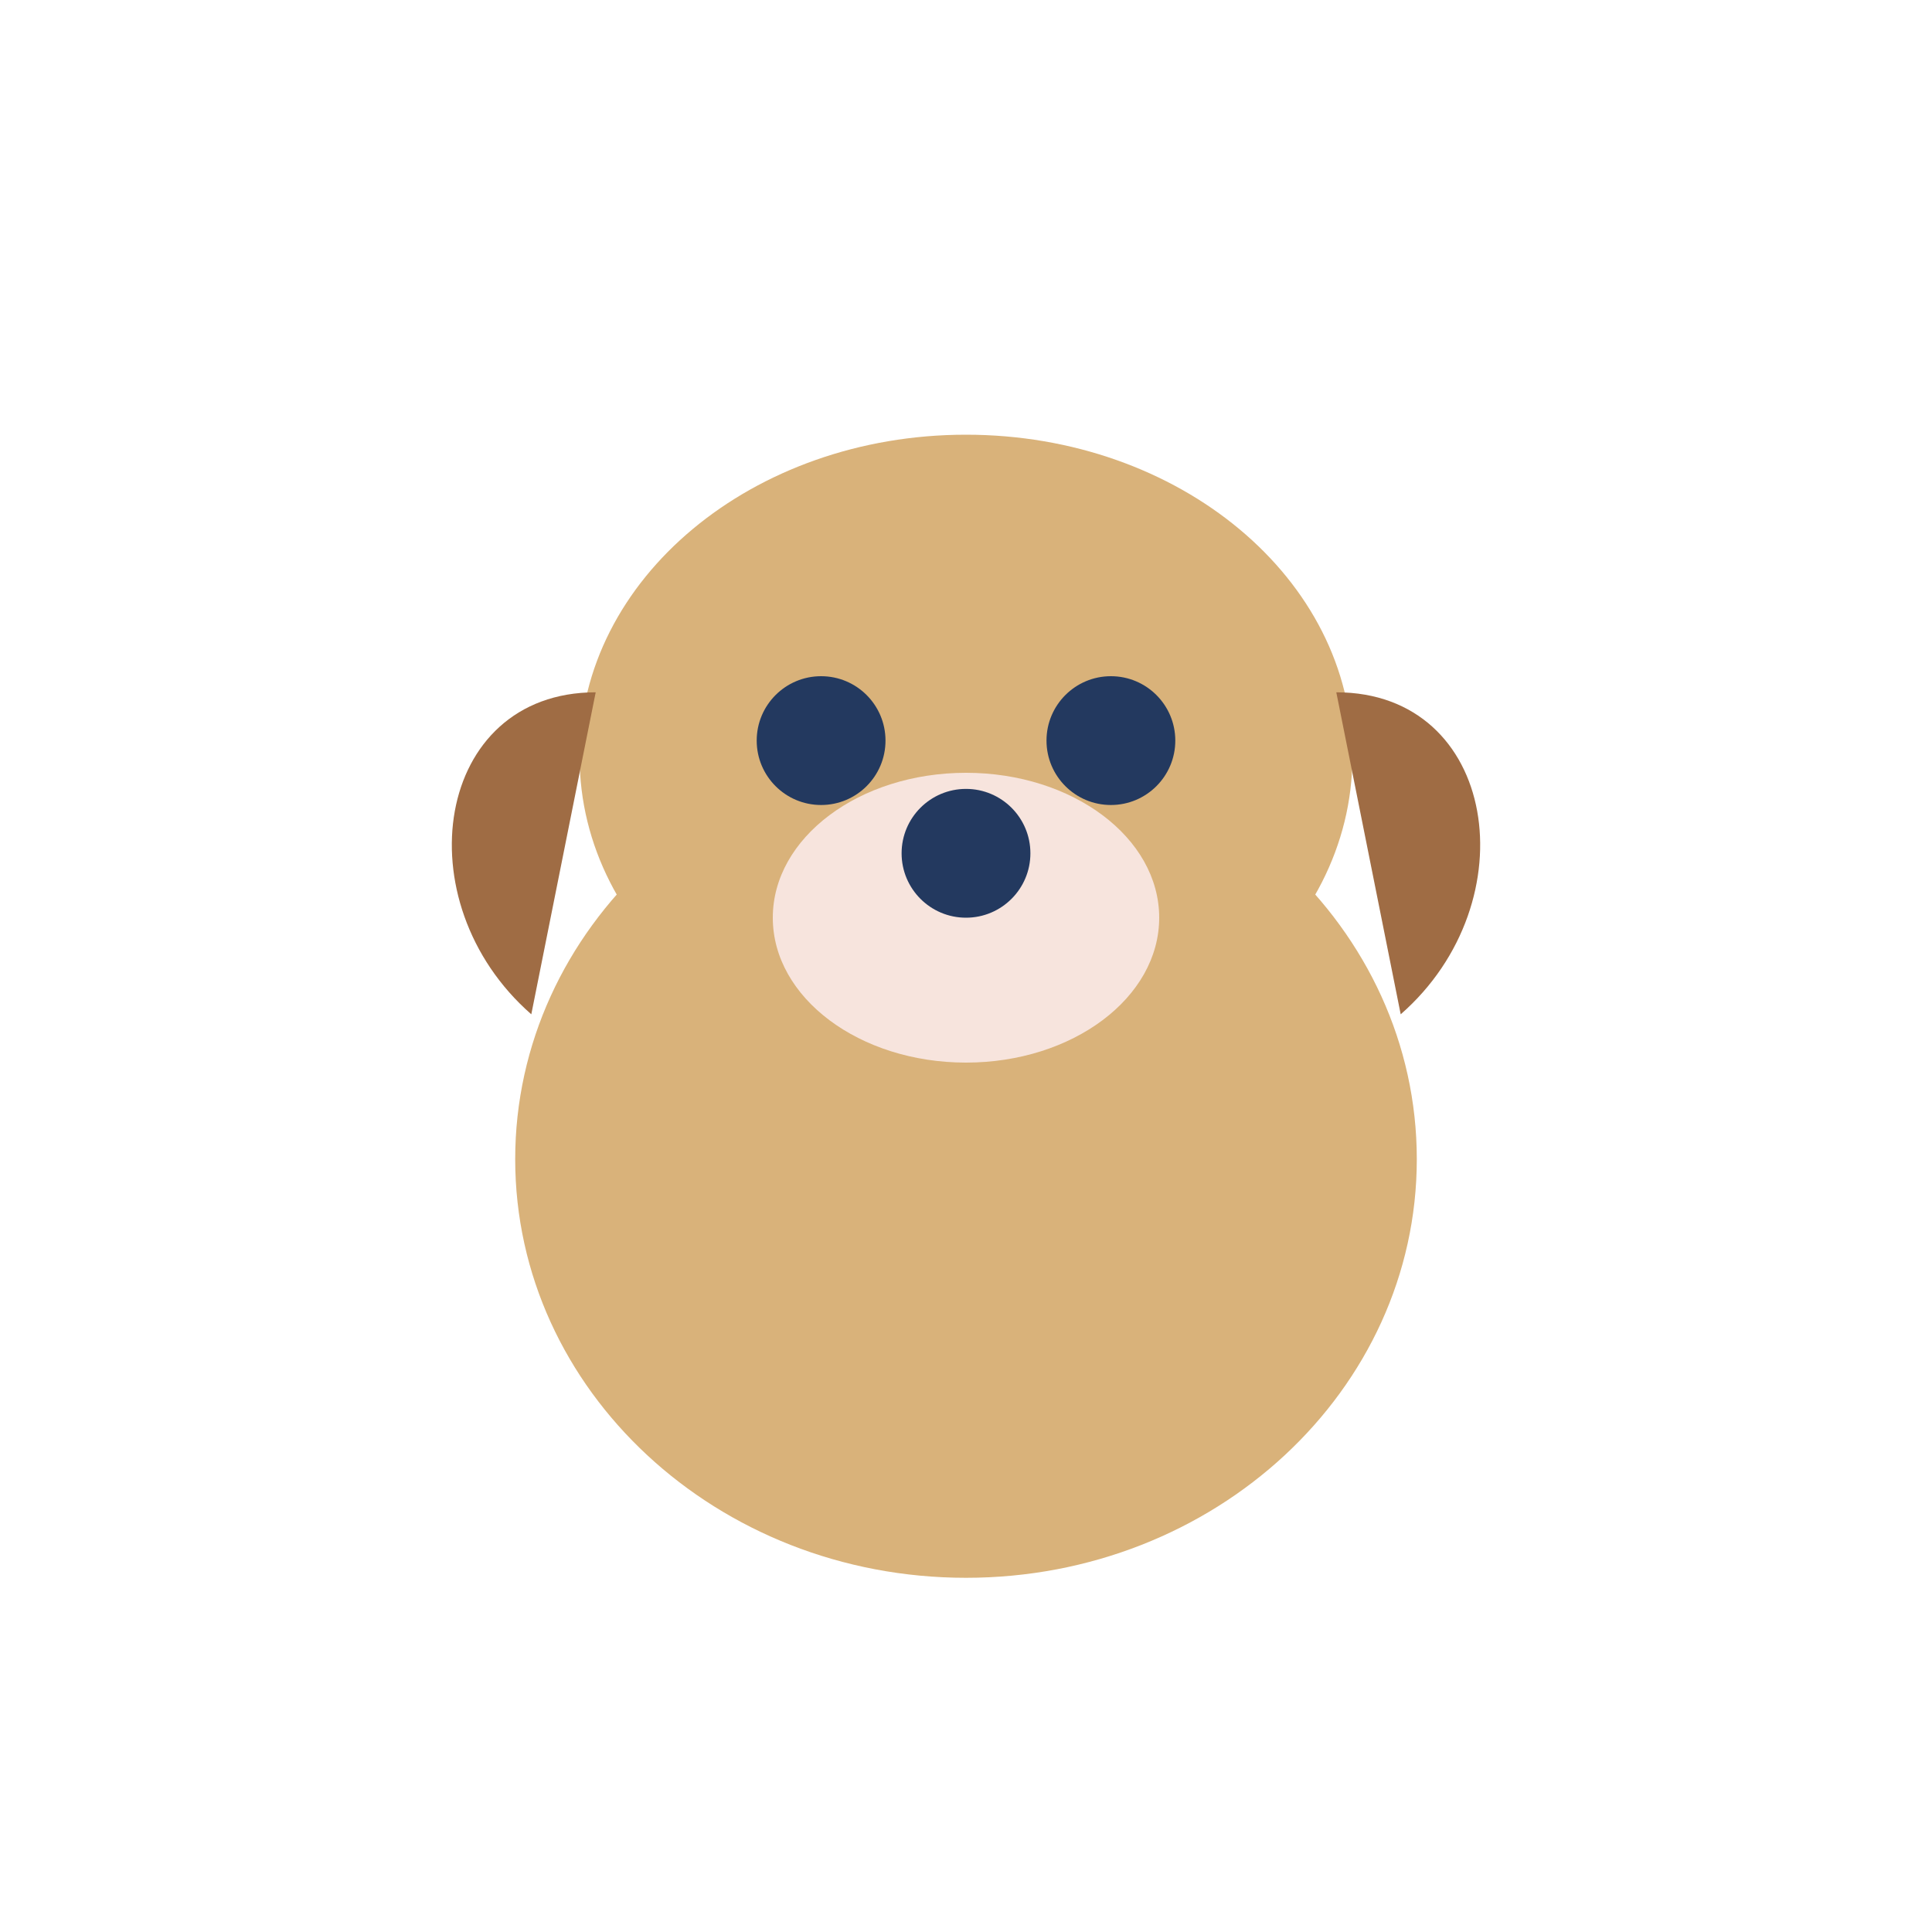
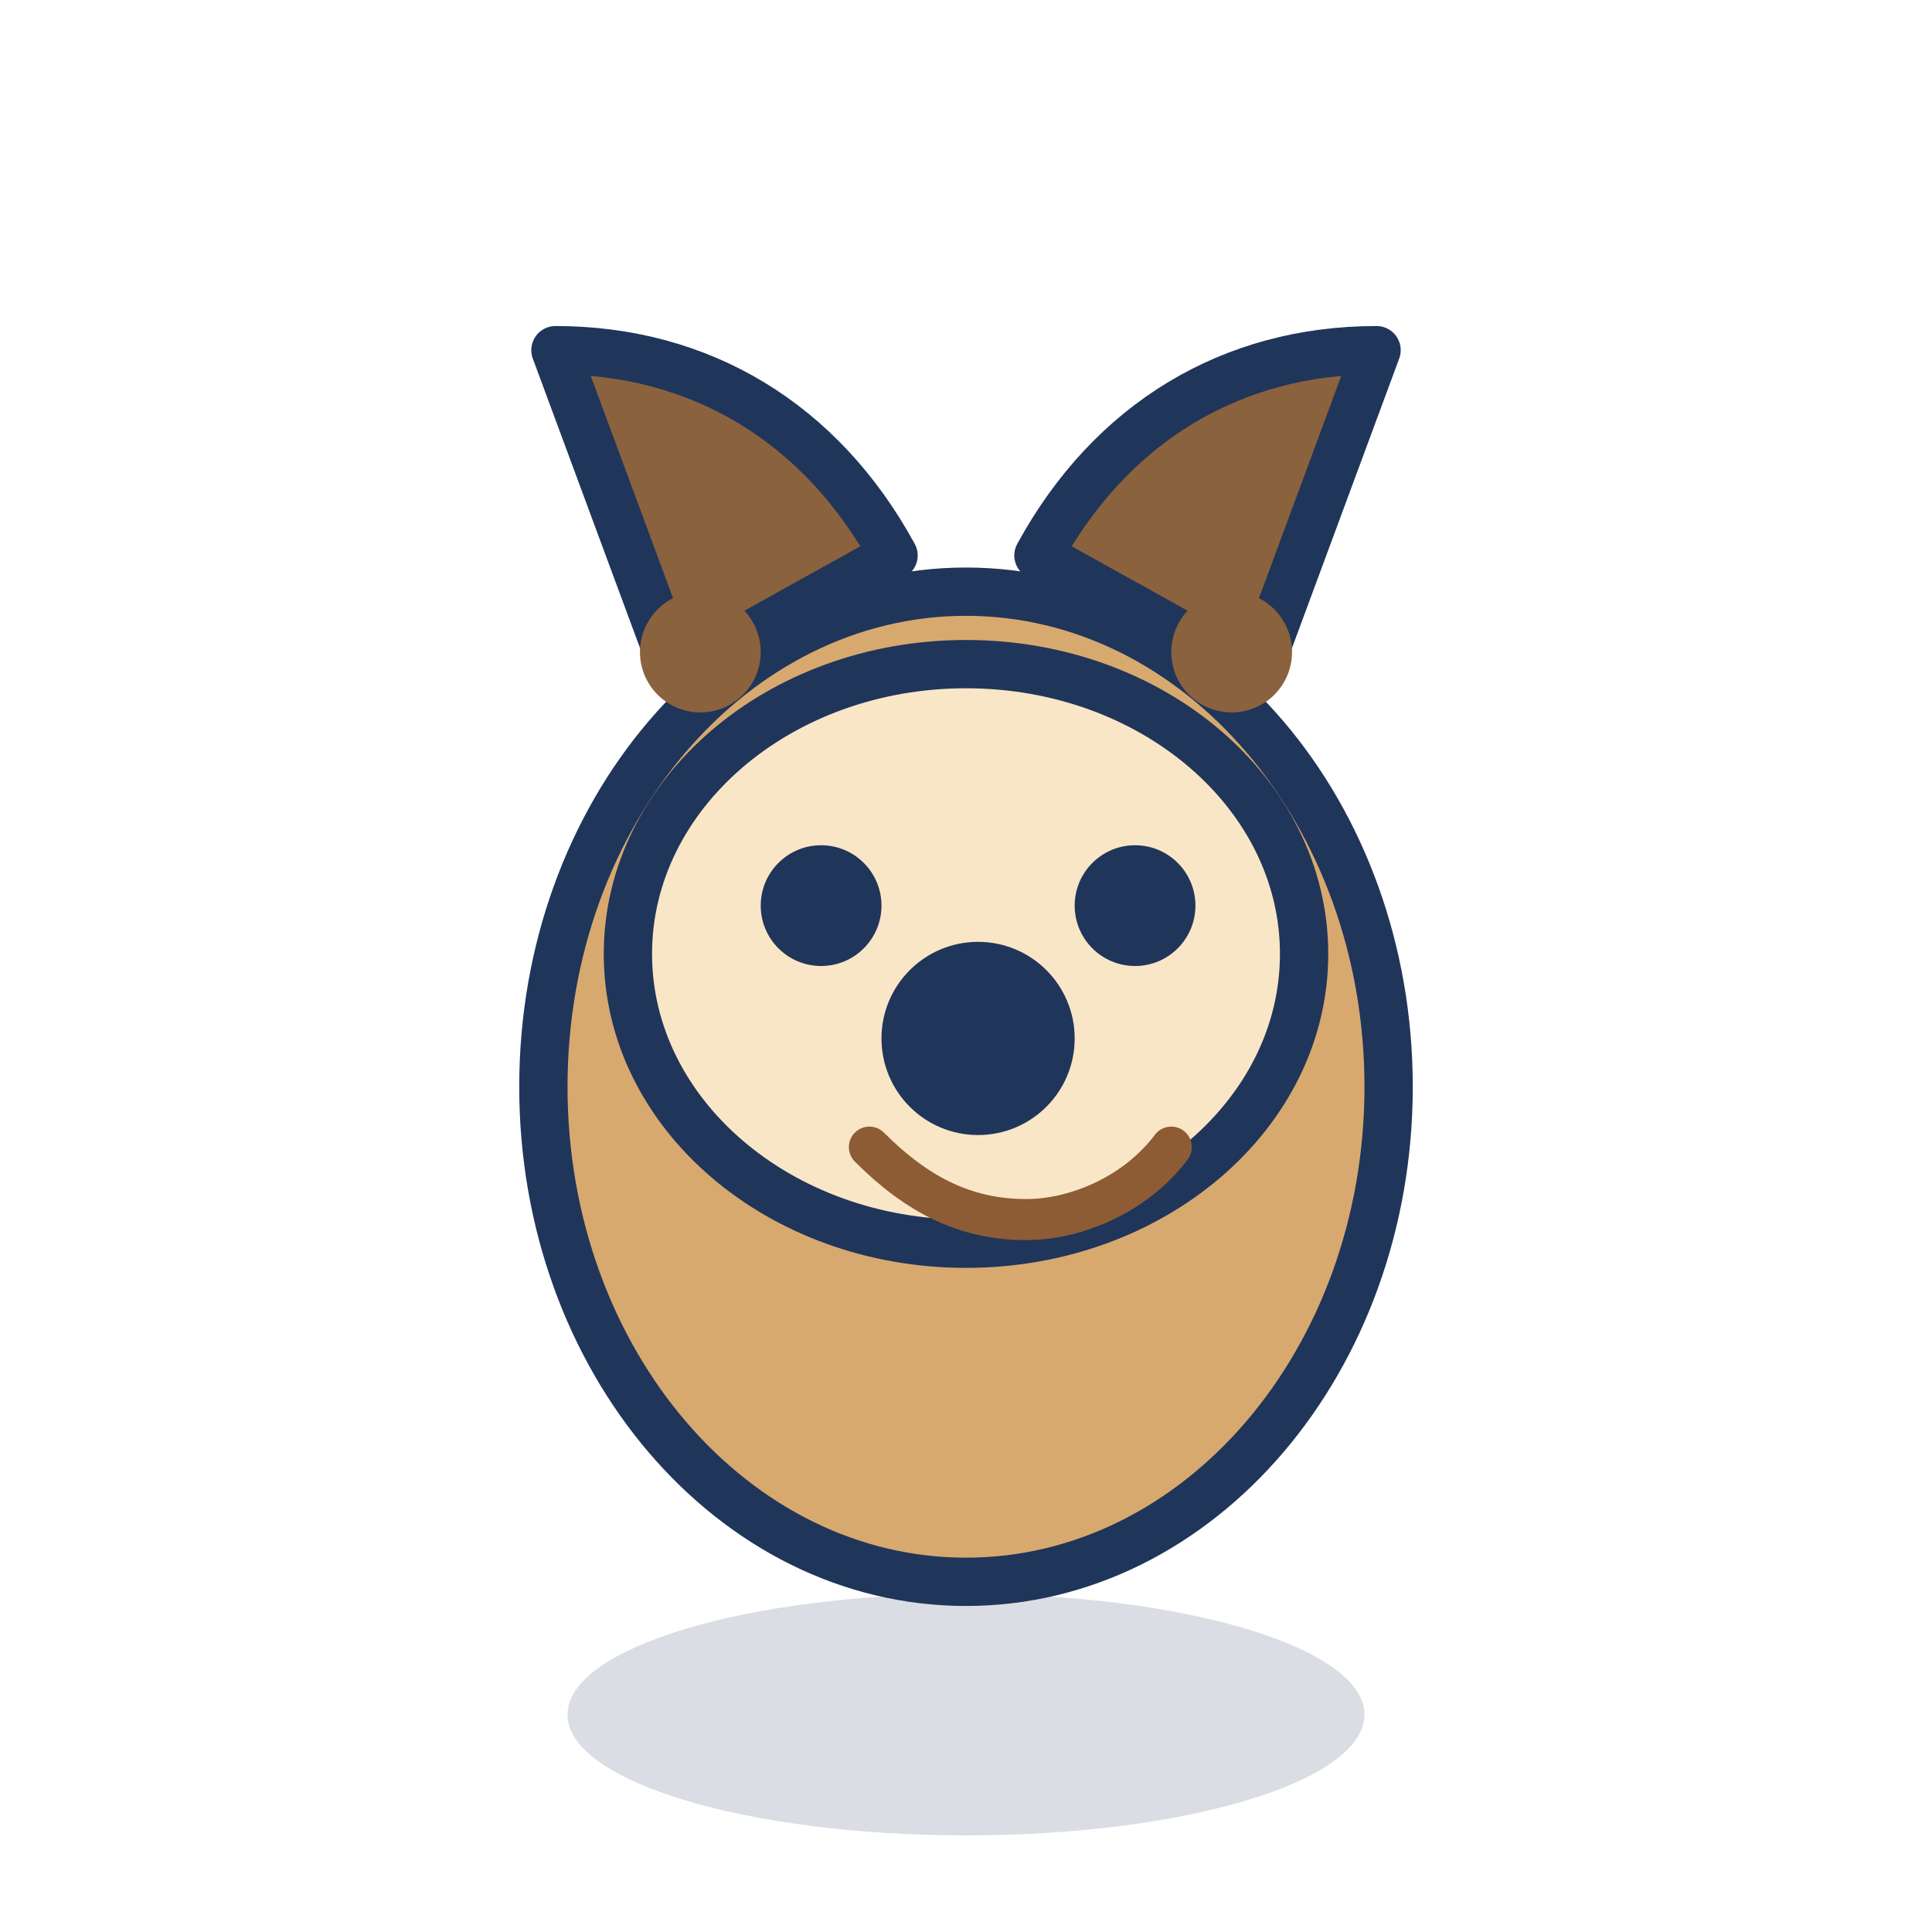
- <svg xmlns="http://www.w3.org/2000/svg" viewBox="0 0 120 120">
-   <ellipse cx="60" cy="72" rx="28" ry="26" fill="#d9b27a" />
-   <ellipse cx="60" cy="47" rx="24" ry="20" fill="#d9b27a" />
-   <path d="M37 43c-10 0-12 13-4 20" fill="#9f6c44" />
-   <path d="M83 43c10 0 12 13 4 20" fill="#9f6c44" />
-   <circle cx="51" cy="46" r="4" fill="#23395f" />
-   <circle cx="69" cy="46" r="4" fill="#23395f" />
-   <ellipse cx="60" cy="57" rx="12" ry="9" fill="#f7e4dd" />
-   <circle cx="60" cy="53" r="4" fill="#23395f" />
+ <svg xmlns="http://www.w3.org/2000/svg" viewBox="0 0 160 160">
+   <ellipse cx="80" cy="142" rx="33" ry="10" fill="#314565" opacity=".18" />
+   <ellipse cx="80" cy="90" rx="35" ry="41" fill="#d7a96f" stroke="#20355a" stroke-width="4" />
+   <path d="M56 56 46 29c12 0 22 6 28 17Z" fill="#8a623d" stroke="#20355a" stroke-width="4" stroke-linejoin="round" />
+   <path d="M104 56 114 29c-12 0-22 6-28 17Z" fill="#8a623d" stroke="#20355a" stroke-width="4" stroke-linejoin="round" />
+   <ellipse cx="80" cy="79" rx="28" ry="24" fill="#f9e6c6" stroke="#20355a" stroke-width="4" />
+   <circle cx="68" cy="75" r="5" fill="#20355a" />
+   <circle cx="94" cy="75" r="5" fill="#20355a" />
+   <circle cx="81" cy="86" r="8" fill="#20355a" />
+   <path d="M72 95c4 4 8 6 13 6 4 0 9-2 12-6" fill="none" stroke="#8d5c34" stroke-width="3.4" stroke-linecap="round" />
+   <circle cx="58" cy="54" r="5" fill="#8a623d" />
+   <circle cx="102" cy="54" r="5" fill="#8a623d" />
</svg>
